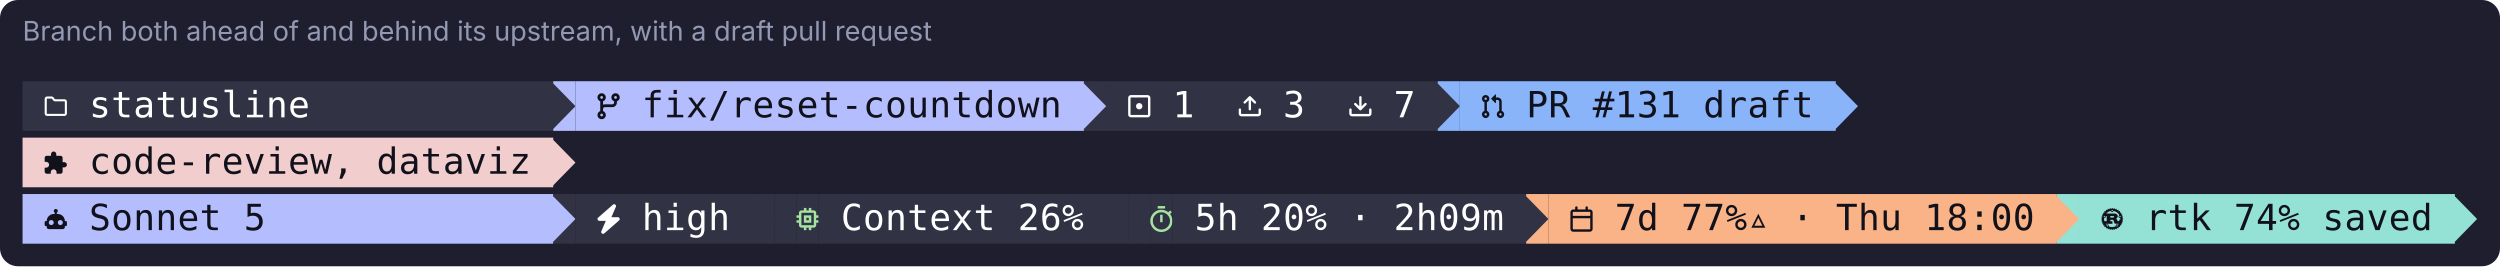
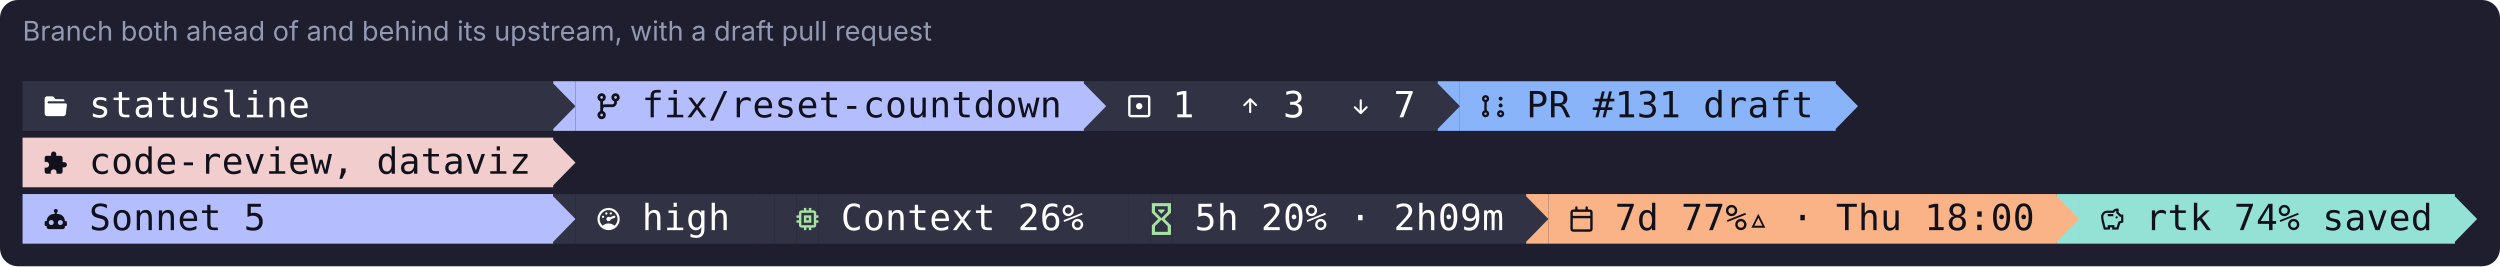
<svg xmlns="http://www.w3.org/2000/svg" width="1108" height="118" viewBox="0 0 1108 118" role="img" aria-label="Branch both ahead of and behind its upstream, with a draft pull request">
  <rect width="1108" height="118" rx="8" fill="#1e1e2e" />
  <text x="10" y="18" font-family="-apple-system,Segoe UI,system-ui,sans-serif" font-size="12" fill="#9399b2">Branch both ahead of and behind its upstream, with a draft pull request</text>
  <rect x="10.00" y="36" width="235.20" height="22" fill="rgb(49,50,68)" />
-   <path d="M0 994Q0 1048 38.0 1086.0Q76 1124 132 1126H376Q406 1126 434 1112Q462 1098 480 1072L548 982Q554 976 562 976H1068Q1124 976 1162.0 938.0Q1200 900 1200 844V206Q1200 152 1162.0 114.0Q1124 76 1068 74H132Q78 74 38 114Q0 152 0 206ZM132 1012Q124 1012 118 1008Q114 1002 114 994V206Q114 198 118 194Q124 188 132 188H1068Q1076 188 1082 194Q1088 200 1088 206V844Q1088 852 1083.0 857.0Q1078 862 1068 862H562Q532 862 504.0 876.0Q476 890 458 914L390 1006Q384 1012 376 1012Z" fill="rgb(255,255,255)" transform="translate(19.80 52.00) scale(0.00821 -0.00821)" />
+   <path d="M133 1134H400Q466 1134 507 1080L576 989Q582 981 591 981H991Q1022 981 1045 959Q1068 936 1067 905V867H210Q187 867 170.0 850.0Q153 833 153 810Q153 786 170.0 769.0Q187 752 210 752H1123Q1154 752 1177 730Q1200 707 1199 676Q1199 670 1199 667L1144 200Q1144 144 1105.0 105.0Q1066 66 1010 66H133Q78 66 39.0 105.0Q0 144 0 200V1000Q0 1056 39.0 1095.0Q78 1134 133 1134Z" fill="rgb(255,255,255)" transform="translate(19.80 52.00) scale(0.00821 -0.00821)" />
  <text x="44.30" y="52" text-anchor="middle" font-family="ui-monospace,SFMono-Regular,Menlo,Consolas,monospace" font-size="16" fill="rgb(255,255,255)">s</text>
  <text x="54.10" y="52" text-anchor="middle" font-family="ui-monospace,SFMono-Regular,Menlo,Consolas,monospace" font-size="16" fill="rgb(255,255,255)">t</text>
  <text x="63.90" y="52" text-anchor="middle" font-family="ui-monospace,SFMono-Regular,Menlo,Consolas,monospace" font-size="16" fill="rgb(255,255,255)">a</text>
  <text x="73.70" y="52" text-anchor="middle" font-family="ui-monospace,SFMono-Regular,Menlo,Consolas,monospace" font-size="16" fill="rgb(255,255,255)">t</text>
  <text x="83.50" y="52" text-anchor="middle" font-family="ui-monospace,SFMono-Regular,Menlo,Consolas,monospace" font-size="16" fill="rgb(255,255,255)">u</text>
  <text x="93.30" y="52" text-anchor="middle" font-family="ui-monospace,SFMono-Regular,Menlo,Consolas,monospace" font-size="16" fill="rgb(255,255,255)">s</text>
  <text x="103.10" y="52" text-anchor="middle" font-family="ui-monospace,SFMono-Regular,Menlo,Consolas,monospace" font-size="16" fill="rgb(255,255,255)">l</text>
  <text x="112.90" y="52" text-anchor="middle" font-family="ui-monospace,SFMono-Regular,Menlo,Consolas,monospace" font-size="16" fill="rgb(255,255,255)">i</text>
  <text x="122.70" y="52" text-anchor="middle" font-family="ui-monospace,SFMono-Regular,Menlo,Consolas,monospace" font-size="16" fill="rgb(255,255,255)">n</text>
  <text x="132.50" y="52" text-anchor="middle" font-family="ui-monospace,SFMono-Regular,Menlo,Consolas,monospace" font-size="16" fill="rgb(255,255,255)">e</text>
  <rect x="245.20" y="36" width="9.80" height="22" fill="rgb(180,190,254)" />
  <path d="M-72 1812H13L1200 602L13 -612H-72Z" fill="rgb(49,50,68)" transform="translate(245.20 52.00) scale(0.00821 -0.00821)" />
  <rect x="255.00" y="36" width="225.40" height="22" fill="rgb(180,190,254)" />
  <path d="M750 1076Q750 1168 816.0 1234.0Q882 1300 975.0 1300.0Q1068 1300 1134.0 1234.0Q1200 1168 1200 1076Q1200 1004 1158 944Q1116 886 1049 864V800Q1049 698 976 624Q903 550 800 550H400Q359 550 329 522Q299 492 300 450V338Q366 314 408.0 256.0Q450 198 450 126Q450 32 384.0 -34.0Q318 -100 225 -100Q132 -100 66 -34Q0 32 0 126Q0 198 42.0 256.0Q84 314 150 338V864Q84 888 42.0 946.0Q0 1004 0 1076Q0 1168 66.0 1234.0Q132 1300 225.0 1300.0Q318 1300 384.0 1234.0Q450 1168 450 1076Q450 1004 408.0 946.0Q366 888 300 864V680Q348 700 400 700H800Q841 700 871.0 730.0Q901 760 900 800V864Q834 888 792.0 946.0Q750 1004 750 1076ZM225 1000Q255 1000 277.0 1022.0Q299 1044 300 1076Q300 1106 278.0 1128.0Q256 1150 225.0 1150.0Q194 1150 172.0 1128.0Q150 1106 150.0 1075.0Q150 1044 172.0 1022.0Q194 1000 225 1000ZM975 1000Q1005 1000 1027.0 1022.0Q1049 1044 1049.0 1075.0Q1049 1106 1028 1128Q1006 1150 975.0 1150.0Q944 1150 922.0 1128.0Q900 1106 900.0 1075.0Q900 1044 922.0 1022.0Q944 1000 975 1000ZM225 50Q255 50 277 72Q299 94 300 126Q300 156 278.0 178.0Q256 200 225.0 200.0Q194 200 172.0 178.0Q150 156 150.0 125.0Q150 94 172.0 72.0Q194 50 225 50Z" fill="rgb(17,17,27)" transform="translate(264.80 52.00) scale(0.00821 -0.00821)" />
  <text x="289.30" y="52" text-anchor="middle" font-family="ui-monospace,SFMono-Regular,Menlo,Consolas,monospace" font-size="16" fill="rgb(17,17,27)">f</text>
  <text x="299.10" y="52" text-anchor="middle" font-family="ui-monospace,SFMono-Regular,Menlo,Consolas,monospace" font-size="16" fill="rgb(17,17,27)">i</text>
  <text x="308.90" y="52" text-anchor="middle" font-family="ui-monospace,SFMono-Regular,Menlo,Consolas,monospace" font-size="16" fill="rgb(17,17,27)">x</text>
  <text x="318.70" y="52" text-anchor="middle" font-family="ui-monospace,SFMono-Regular,Menlo,Consolas,monospace" font-size="16" fill="rgb(17,17,27)">/</text>
  <text x="328.50" y="52" text-anchor="middle" font-family="ui-monospace,SFMono-Regular,Menlo,Consolas,monospace" font-size="16" fill="rgb(17,17,27)">r</text>
  <text x="338.30" y="52" text-anchor="middle" font-family="ui-monospace,SFMono-Regular,Menlo,Consolas,monospace" font-size="16" fill="rgb(17,17,27)">e</text>
  <text x="348.10" y="52" text-anchor="middle" font-family="ui-monospace,SFMono-Regular,Menlo,Consolas,monospace" font-size="16" fill="rgb(17,17,27)">s</text>
  <text x="357.90" y="52" text-anchor="middle" font-family="ui-monospace,SFMono-Regular,Menlo,Consolas,monospace" font-size="16" fill="rgb(17,17,27)">e</text>
  <text x="367.70" y="52" text-anchor="middle" font-family="ui-monospace,SFMono-Regular,Menlo,Consolas,monospace" font-size="16" fill="rgb(17,17,27)">t</text>
  <text x="377.50" y="52" text-anchor="middle" font-family="ui-monospace,SFMono-Regular,Menlo,Consolas,monospace" font-size="16" fill="rgb(17,17,27)">-</text>
  <text x="387.30" y="52" text-anchor="middle" font-family="ui-monospace,SFMono-Regular,Menlo,Consolas,monospace" font-size="16" fill="rgb(17,17,27)">c</text>
  <text x="397.10" y="52" text-anchor="middle" font-family="ui-monospace,SFMono-Regular,Menlo,Consolas,monospace" font-size="16" fill="rgb(17,17,27)">o</text>
  <text x="406.90" y="52" text-anchor="middle" font-family="ui-monospace,SFMono-Regular,Menlo,Consolas,monospace" font-size="16" fill="rgb(17,17,27)">u</text>
  <text x="416.70" y="52" text-anchor="middle" font-family="ui-monospace,SFMono-Regular,Menlo,Consolas,monospace" font-size="16" fill="rgb(17,17,27)">n</text>
  <text x="426.50" y="52" text-anchor="middle" font-family="ui-monospace,SFMono-Regular,Menlo,Consolas,monospace" font-size="16" fill="rgb(17,17,27)">t</text>
  <text x="436.30" y="52" text-anchor="middle" font-family="ui-monospace,SFMono-Regular,Menlo,Consolas,monospace" font-size="16" fill="rgb(17,17,27)">d</text>
  <text x="446.10" y="52" text-anchor="middle" font-family="ui-monospace,SFMono-Regular,Menlo,Consolas,monospace" font-size="16" fill="rgb(17,17,27)">o</text>
  <text x="455.90" y="52" text-anchor="middle" font-family="ui-monospace,SFMono-Regular,Menlo,Consolas,monospace" font-size="16" fill="rgb(17,17,27)">w</text>
  <text x="465.70" y="52" text-anchor="middle" font-family="ui-monospace,SFMono-Regular,Menlo,Consolas,monospace" font-size="16" fill="rgb(17,17,27)">n</text>
  <rect x="480.40" y="36" width="9.80" height="22" fill="rgb(49,50,68)" />
  <path d="M-72 1812H13L1200 602L13 -612H-72Z" fill="rgb(180,190,254)" transform="translate(480.40 52.00) scale(0.00821 -0.00821)" />
  <rect x="490.20" y="36" width="147.00" height="22" fill="rgb(49,50,68)" />
  <path d="M1050 1200Q1112 1200 1156 1157Q1200 1113 1200 1050V150Q1200 87 1156 44Q1112 0 1050 0H150Q88 0 44.0 44.0Q0 88 0 150V1050Q0 1113 44.0 1157.0Q88 1201 150 1200ZM150 1072Q142 1072 134 1065Q128 1059 128 1050V150Q128 141 134.0 135.0Q140 129 150 129H1050Q1058 129 1066 135Q1070 141 1070 150V1050Q1070 1059 1066 1065Q1060 1071 1050 1072ZM600 429H596Q524 429 474.0 479.0Q424 529 424.0 600.0Q424 671 474.0 721.0Q524 771 596 771H600Q670 770 719.0 720.0Q768 670 768.0 600.0Q768 530 719.0 480.0Q670 430 600 429Z" fill="rgb(255,255,255)" transform="translate(500.00 52.00) scale(0.00821 -0.00821)" />
  <text x="524.50" y="52" text-anchor="middle" font-family="ui-monospace,SFMono-Regular,Menlo,Consolas,monospace" font-size="16" fill="rgb(255,255,255)">1</text>
-   <path d="M150 54Q88 54 44.0 98.0Q0 142 0 204V418Q0 444 19.0 463.0Q38 482 64.0 482.0Q90 482 110 462Q128 444 128 418V204Q128 194 134.0 188.0Q140 182 150 182H1050Q1058 182 1066 188Q1070 194 1070 204V418Q1070 444 1090 462Q1110 482 1136 482Q1162 482 1181.0 463.0Q1200 444 1200 418V204Q1200 140 1156 98Q1112 54 1050 54ZM924 848Q942 830 942.0 803.0Q942 776 923.0 757.0Q904 738 878 738Q852 738 832 758L664 926V440Q664 412 645.0 393.0Q626 374 600.0 374.0Q574 374 555.0 393.0Q536 412 536 440V926L368 758Q348 738 322 738Q296 738 277.0 757.0Q258 776 258.0 803.0Q258 830 276 848L554 1128Q574 1146 600 1146Q626 1146 646 1128Z" fill="rgb(255,255,255)" transform="translate(549.00 52.00) scale(0.00821 -0.00821)" />
+   <path d="M260 616Q244 634 244 656Q244 680 260 696L580 1016Q596 1032 618 1032Q642 1032 658 1016L978 696Q992 680 992 658Q992 634 976 618Q960 602 936 602Q914 602 898 616L676 840V282Q676 258 658 242Q642 226 619.0 226.0Q596 226 580 242Q562 258 562 282V840L340 616Q324 600 300.0 600.0Q276 600 260 616Z" fill="rgb(255,255,255)" transform="translate(549.00 52.00) scale(0.00821 -0.00821)" />
  <text x="573.50" y="52" text-anchor="middle" font-family="ui-monospace,SFMono-Regular,Menlo,Consolas,monospace" font-size="16" fill="rgb(255,255,255)">3</text>
-   <path d="M150 54Q88 54 44.0 98.0Q0 142 0 204V418Q0 444 19.0 463.0Q38 482 64.0 482.0Q90 482 110 462Q128 444 128 418V204Q128 194 134.0 188.0Q140 182 150 182H1050Q1058 182 1066 188Q1070 194 1070 204V418Q1070 444 1090 462Q1110 482 1136 482Q1162 482 1181.0 463.0Q1200 444 1200 418V204Q1200 140 1156 98Q1112 54 1050 54ZM536 594V1082Q536 1110 554 1128Q574 1146 600.0 1146.0Q626 1146 645.0 1127.0Q664 1108 664 1082V594L832 762Q852 782 878 782Q904 782 924 764Q942 744 942.0 717.0Q942 690 924 672L646 394Q626 374 599.0 374.0Q572 374 554 394L276 672Q258 690 258.0 717.0Q258 744 277.0 763.0Q296 782 322 782Q348 782 368 762Z" fill="rgb(255,255,255)" transform="translate(598.00 52.00) scale(0.00821 -0.00821)" />
+   <path d="M994 544Q994 520 978 504L658 186Q642 168 618 170Q596 170 580 186L260 504Q246 522 246 542Q246 566 262 582Q278 598 302 598Q324 598 340 584L562 362V920Q562 942 580 958Q596 976 618 976Q642 976 659.0 959.0Q676 942 676 920V362L898 584Q914 600 937.0 600.0Q960 600 977.0 583.0Q994 566 994 544Z" fill="rgb(255,255,255)" transform="translate(598.00 52.00) scale(0.00821 -0.00821)" />
  <text x="622.50" y="52" text-anchor="middle" font-family="ui-monospace,SFMono-Regular,Menlo,Consolas,monospace" font-size="16" fill="rgb(255,255,255)">7</text>
  <rect x="637.20" y="36" width="9.80" height="22" fill="rgb(137,180,250)" />
  <path d="M-72 1812H13L1200 602L13 -612H-72Z" fill="rgb(49,50,68)" transform="translate(637.20 52.00) scale(0.00821 -0.00821)" />
  <rect x="647.00" y="36" width="166.60" height="22" fill="rgb(137,180,250)" />
-   <path d="M0 1005Q0 1087 59.0 1146.0Q118 1205 200.0 1205.0Q282 1205 341.0 1146.0Q400 1087 400 1004Q400 940 363.0 889.0Q326 838 267 816V349Q326 328 363 276Q400 225 400 160Q400 78 341.0 19.0Q282 -40 200.0 -40.0Q118 -40 59.0 19.0Q0 78 0 160Q0 224 38 276Q75 327 134 349V816Q75 837 38 889Q0 941 0 1005ZM505 1020 718 1233Q725 1240 733 1240Q742 1240 749.0 1234.0Q756 1228 756 1218V1072H845Q937 1072 1001 1006Q1066 941 1066 849V349Q1125 328 1163 276Q1200 225 1200 160Q1200 78 1141.0 19.0Q1082 -40 1000.0 -40.0Q918 -40 859.0 19.0Q800 78 800 160Q800 224 837 276Q874 327 933 349V849Q933 885 907 912Q881 938 845 938H756V792V791Q756 782 749.0 776.0Q742 770 733 769Q724 769 718 776L505 989Q498 996 498 1005Q498 1013 505 1020ZM154 1052Q134 1033 134.0 1005.0Q134 977 154 958Q174 938 200 938Q227 938 247.0 958.0Q267 978 267 1005Q267 1033 247 1052Q227 1072 200.0 1072.0Q173 1072 154 1052ZM154 207Q134 188 134.0 160.0Q134 132 154 113Q174 93 200 93Q227 93 247.0 113.0Q267 133 267 160Q267 188 247 207Q227 227 200.0 227.0Q173 227 154 207ZM933 160Q933 132 953 113Q973 93 1000.0 93.0Q1027 93 1047.0 113.0Q1067 133 1066 160Q1066 188 1047.0 207.0Q1028 226 1000 227Q972 227 953 207Q933 187 933 160Z" fill="rgb(17,17,27)" transform="translate(656.80 52.00) scale(0.00821 -0.00821)" />
+   <path d="M331 1144Q387 1087 387 1008Q387 946 351.0 896.0Q315 846 259 826V375Q315 355 351.0 305.0Q387 255 387 193Q387 114 330.0 57.0Q273 0 193 0Q115 0 58.0 57.0Q1 114 1 193Q1 255 37.0 305.0Q73 355 129 375V826Q73 846 37 896Q1 946 1 1007Q1 1086 57 1144Q115 1200 194.0 1200.0Q273 1200 331 1144ZM871 57Q815 114 815 193Q815 272 871 329Q929 386 1009 386Q1087 386 1144.0 329.0Q1201 272 1201 193Q1201 114 1145 57Q1087 0 1008.0 0.0Q929 0 871 57ZM193 943Q221 943 240.0 962.0Q259 981 259 1008Q259 1034 240.0 1053.0Q221 1072 194.0 1072.0Q167 1072 149 1053Q129 1035 129.0 1008.0Q129 981 148.0 962.0Q167 943 193 943ZM149 239Q129 220 129.0 193.0Q129 166 148.0 147.0Q167 128 193 129Q221 129 239 147Q259 166 259 193Q259 219 240.0 238.0Q221 257 194.0 257.0Q167 257 149 239ZM943 193Q943 166 962.0 147.0Q981 128 1009 129Q1035 129 1053 147Q1071 166 1071.0 193.0Q1071 220 1053 239Q1035 257 1008.0 257.0Q981 257 962.0 238.0Q943 219 943 193ZM1009 536Q965 536 933 567Q901 599 901.0 643.0Q901 687 933 719Q963 750 1009 750Q1053 750 1083 719Q1115 687 1115.0 643.0Q1115 599 1084.0 567.0Q1053 535 1009 536ZM933 932Q901 964 901.0 1008.0Q901 1052 932.0 1083.0Q963 1114 1009 1115Q1053 1115 1083 1083Q1115 1052 1115.0 1008.0Q1115 964 1084.0 932.0Q1053 900 1009.0 900.0Q965 900 933 932Z" fill="rgb(17,17,27)" transform="translate(656.80 52.00) scale(0.00821 -0.00821)" />
  <text x="681.30" y="52" text-anchor="middle" font-family="ui-monospace,SFMono-Regular,Menlo,Consolas,monospace" font-size="16" fill="rgb(17,17,27)">P</text>
  <text x="691.10" y="52" text-anchor="middle" font-family="ui-monospace,SFMono-Regular,Menlo,Consolas,monospace" font-size="16" fill="rgb(17,17,27)">R</text>
  <text x="710.70" y="52" text-anchor="middle" font-family="ui-monospace,SFMono-Regular,Menlo,Consolas,monospace" font-size="16" fill="rgb(17,17,27)">#</text>
  <text x="720.50" y="52" text-anchor="middle" font-family="ui-monospace,SFMono-Regular,Menlo,Consolas,monospace" font-size="16" fill="rgb(17,17,27)">1</text>
  <text x="730.30" y="52" text-anchor="middle" font-family="ui-monospace,SFMono-Regular,Menlo,Consolas,monospace" font-size="16" fill="rgb(17,17,27)">3</text>
  <text x="740.10" y="52" text-anchor="middle" font-family="ui-monospace,SFMono-Regular,Menlo,Consolas,monospace" font-size="16" fill="rgb(17,17,27)">1</text>
  <text x="759.70" y="52" text-anchor="middle" font-family="ui-monospace,SFMono-Regular,Menlo,Consolas,monospace" font-size="16" fill="rgb(17,17,27)">d</text>
  <text x="769.50" y="52" text-anchor="middle" font-family="ui-monospace,SFMono-Regular,Menlo,Consolas,monospace" font-size="16" fill="rgb(17,17,27)">r</text>
  <text x="779.30" y="52" text-anchor="middle" font-family="ui-monospace,SFMono-Regular,Menlo,Consolas,monospace" font-size="16" fill="rgb(17,17,27)">a</text>
  <text x="789.10" y="52" text-anchor="middle" font-family="ui-monospace,SFMono-Regular,Menlo,Consolas,monospace" font-size="16" fill="rgb(17,17,27)">f</text>
  <text x="798.90" y="52" text-anchor="middle" font-family="ui-monospace,SFMono-Regular,Menlo,Consolas,monospace" font-size="16" fill="rgb(17,17,27)">t</text>
  <path d="M-72 1812H13L1200 602L13 -612H-72Z" fill="rgb(137,180,250)" transform="translate(813.60 52.00) scale(0.00821 -0.00821)" />
  <rect x="10.00" y="61" width="235.20" height="22" fill="rgb(242,205,205)" />
  <path d="M1055 626H969V857Q969 903 935.5 936.5Q902 970 857 970H627V1056Q627 1115 585.5 1157.5Q544 1200 485.0 1200.0Q426 1200 384.5 1157.0Q343 1114 343 1056V970H113Q67 970 33.5 936.5Q0 903 0 857V640H86Q150 640 194.5 594.5Q239 549 239.0 484.5Q239 420 194.5 374.5Q150 329 86 329H0V112Q0 66 33.5 33.0Q67 0 113 0H329V86Q329 150 375.0 194.0Q421 238 485.0 238.0Q549 238 594.5 194.0Q640 150 640 86V0H857Q903 0 936.0 33.5Q969 67 969 112V343H1055Q1114 343 1157.0 384.5Q1200 426 1200.0 484.5Q1200 543 1157.0 584.5Q1114 626 1055 626Z" fill="rgb(17,17,27)" transform="translate(19.80 77.00) scale(0.00821 -0.00821)" />
  <text x="44.30" y="77" text-anchor="middle" font-family="ui-monospace,SFMono-Regular,Menlo,Consolas,monospace" font-size="16" fill="rgb(17,17,27)">c</text>
  <text x="54.10" y="77" text-anchor="middle" font-family="ui-monospace,SFMono-Regular,Menlo,Consolas,monospace" font-size="16" fill="rgb(17,17,27)">o</text>
  <text x="63.90" y="77" text-anchor="middle" font-family="ui-monospace,SFMono-Regular,Menlo,Consolas,monospace" font-size="16" fill="rgb(17,17,27)">d</text>
  <text x="73.70" y="77" text-anchor="middle" font-family="ui-monospace,SFMono-Regular,Menlo,Consolas,monospace" font-size="16" fill="rgb(17,17,27)">e</text>
  <text x="83.50" y="77" text-anchor="middle" font-family="ui-monospace,SFMono-Regular,Menlo,Consolas,monospace" font-size="16" fill="rgb(17,17,27)">-</text>
  <text x="93.30" y="77" text-anchor="middle" font-family="ui-monospace,SFMono-Regular,Menlo,Consolas,monospace" font-size="16" fill="rgb(17,17,27)">r</text>
  <text x="103.10" y="77" text-anchor="middle" font-family="ui-monospace,SFMono-Regular,Menlo,Consolas,monospace" font-size="16" fill="rgb(17,17,27)">e</text>
  <text x="112.90" y="77" text-anchor="middle" font-family="ui-monospace,SFMono-Regular,Menlo,Consolas,monospace" font-size="16" fill="rgb(17,17,27)">v</text>
  <text x="122.70" y="77" text-anchor="middle" font-family="ui-monospace,SFMono-Regular,Menlo,Consolas,monospace" font-size="16" fill="rgb(17,17,27)">i</text>
  <text x="132.50" y="77" text-anchor="middle" font-family="ui-monospace,SFMono-Regular,Menlo,Consolas,monospace" font-size="16" fill="rgb(17,17,27)">e</text>
  <text x="142.30" y="77" text-anchor="middle" font-family="ui-monospace,SFMono-Regular,Menlo,Consolas,monospace" font-size="16" fill="rgb(17,17,27)">w</text>
  <text x="152.10" y="77" text-anchor="middle" font-family="ui-monospace,SFMono-Regular,Menlo,Consolas,monospace" font-size="16" fill="rgb(17,17,27)">,</text>
  <text x="171.70" y="77" text-anchor="middle" font-family="ui-monospace,SFMono-Regular,Menlo,Consolas,monospace" font-size="16" fill="rgb(17,17,27)">d</text>
  <text x="181.50" y="77" text-anchor="middle" font-family="ui-monospace,SFMono-Regular,Menlo,Consolas,monospace" font-size="16" fill="rgb(17,17,27)">a</text>
  <text x="191.30" y="77" text-anchor="middle" font-family="ui-monospace,SFMono-Regular,Menlo,Consolas,monospace" font-size="16" fill="rgb(17,17,27)">t</text>
  <text x="201.10" y="77" text-anchor="middle" font-family="ui-monospace,SFMono-Regular,Menlo,Consolas,monospace" font-size="16" fill="rgb(17,17,27)">a</text>
  <text x="210.90" y="77" text-anchor="middle" font-family="ui-monospace,SFMono-Regular,Menlo,Consolas,monospace" font-size="16" fill="rgb(17,17,27)">v</text>
  <text x="220.70" y="77" text-anchor="middle" font-family="ui-monospace,SFMono-Regular,Menlo,Consolas,monospace" font-size="16" fill="rgb(17,17,27)">i</text>
  <text x="230.50" y="77" text-anchor="middle" font-family="ui-monospace,SFMono-Regular,Menlo,Consolas,monospace" font-size="16" fill="rgb(17,17,27)">z</text>
  <path d="M-72 1812H13L1200 602L13 -612H-72Z" fill="rgb(242,205,205)" transform="translate(245.20 77.00) scale(0.00821 -0.00821)" />
  <rect x="10.00" y="86" width="235.20" height="22" fill="rgb(180,190,254)" />
  <path d="M600 1144Q646 1144 678.0 1112.0Q710 1080 710 1037Q710 1006 694.0 980.5Q678 955 654 943V874H710Q812 874 900.0 821.5Q988 769 1039.0 682.0Q1090 595 1090 490H1144Q1166 490 1183.0 475.0Q1200 460 1200 437V274Q1200 251 1183.0 235.5Q1166 220 1144 220H1090V164Q1090 120 1058.0 88.0Q1026 56 980 56H220Q174 56 142.0 88.0Q110 120 110 164V220H56Q34 220 17.0 235.0Q0 250 0 274V437Q0 460 16.0 475.0Q32 490 56 490H110Q110 595 161.0 682.0Q212 769 300.0 821.5Q388 874 490 874H546V943Q522 956 506.0 981.0Q490 1006 490 1037Q490 1081 522.0 1112.5Q554 1144 600 1144ZM354 546Q298 546 259.0 505.5Q220 465 220.0 409.0Q220 353 259.0 313.5Q298 274 354.0 274.0Q410 274 450.0 313.5Q490 353 490.0 409.0Q490 465 450.0 505.5Q410 546 354 546ZM846 546Q790 546 750.0 505.5Q710 465 710.0 409.0Q710 353 749.0 313.5Q788 274 844.0 274.0Q900 274 940.0 313.5Q980 353 980.0 409.0Q980 465 941.0 505.5Q902 546 846 546Z" fill="rgb(17,17,27)" transform="translate(19.80 102.00) scale(0.00821 -0.00821)" />
  <text x="44.30" y="102" text-anchor="middle" font-family="ui-monospace,SFMono-Regular,Menlo,Consolas,monospace" font-size="16" fill="rgb(17,17,27)">S</text>
  <text x="54.10" y="102" text-anchor="middle" font-family="ui-monospace,SFMono-Regular,Menlo,Consolas,monospace" font-size="16" fill="rgb(17,17,27)">o</text>
  <text x="63.90" y="102" text-anchor="middle" font-family="ui-monospace,SFMono-Regular,Menlo,Consolas,monospace" font-size="16" fill="rgb(17,17,27)">n</text>
  <text x="73.70" y="102" text-anchor="middle" font-family="ui-monospace,SFMono-Regular,Menlo,Consolas,monospace" font-size="16" fill="rgb(17,17,27)">n</text>
  <text x="83.50" y="102" text-anchor="middle" font-family="ui-monospace,SFMono-Regular,Menlo,Consolas,monospace" font-size="16" fill="rgb(17,17,27)">e</text>
  <text x="93.30" y="102" text-anchor="middle" font-family="ui-monospace,SFMono-Regular,Menlo,Consolas,monospace" font-size="16" fill="rgb(17,17,27)">t</text>
  <text x="112.90" y="102" text-anchor="middle" font-family="ui-monospace,SFMono-Regular,Menlo,Consolas,monospace" font-size="16" fill="rgb(17,17,27)">5</text>
  <rect x="245.20" y="86" width="9.80" height="22" fill="rgb(49,50,68)" />
  <path d="M-72 1812H13L1200 602L13 -612H-72Z" fill="rgb(180,190,254)" transform="translate(245.20 102.00) scale(0.00821 -0.00821)" />
  <rect x="255.00" y="86" width="78.40" height="22" fill="rgb(49,50,68)" />
-   <path d="M993 1260 753 700H1101Q1131 700 1156.0 682.0Q1181 664 1193.0 635.0Q1205 606 1197 575Q1189 545 1167 525L367 -175Q339 -198 307 -200Q273 -202 243 -181Q215 -161 205 -126Q195 -92 209 -60L449 501H101Q71 501 45 518Q19 536 9 566Q-3 595 5.0 625.0Q13 655 35 676L835 1375Q861 1398 895.0 1400.0Q929 1402 959 1381Q987 1361 997 1327Q1007 1292 993 1260Z" fill="rgb(255,255,255)" transform="translate(264.80 102.00) scale(0.00821 -0.00821)" />
+   <path d="M600 1200Q482 1200 370.5 1155.0Q259 1110 174.5 1025.5Q90 941 45.0 829.5Q0 718 0.0 599.5Q0 481 45.0 370.0Q90 259 174.5 174.5Q259 90 370.5 45.0Q482 0 600.0 0.0Q718 0 829.5 45.0Q941 90 1025.0 174.5Q1109 259 1154.5 370.0Q1200 481 1200.0 599.5Q1200 718 1154.5 829.5Q1109 941 1025.0 1025.5Q941 1110 829.5 1155.0Q718 1200 600 1200ZM600 1082Q729 1082 840.5 1017.0Q952 952 1016.5 840.5Q1081 729 1081 600Q1081 493 1039.0 400.0Q997 307 918 240Q856 299 773.0 330.0Q690 361 600 361Q420 361 282 240Q203 307 161.0 400.0Q119 493 119 600Q119 729 183.5 840.5Q248 952 359.5 1017.0Q471 1082 600 1082ZM479 961Q454 961 437.0 944.0Q420 927 420.0 901.5Q420 876 437.0 858.0Q454 840 479.5 840.0Q505 840 523.0 858.0Q541 876 541.0 901.5Q541 927 522.5 944.0Q504 961 479 961ZM721 961Q696 961 677.5 944.0Q659 927 659.0 901.5Q659 876 677.0 858.0Q695 840 720.5 840.0Q746 840 763.0 858.0Q780 876 780.0 901.5Q780 927 763.0 944.0Q746 961 721 961ZM907 783Q899 783 885 780L673 693Q648 713 615.5 718.5Q583 724 555 710Q510 693 490.5 646.5Q471 600 489.0 555.0Q507 510 553.5 490.0Q600 470 645 490Q676 501 695.5 526.5Q715 552 721 583L930 668Q952 676 962.0 700.0Q972 724 963 746Q955 763 939.5 773.0Q924 783 907 783ZM298 780Q273 780 256.5 763.0Q240 746 240.0 721.0Q240 696 256.5 677.5Q273 659 298.5 659.0Q324 659 342.0 677.5Q360 696 360.0 721.0Q360 746 341.5 763.0Q323 780 298 780Z" fill="rgb(255,255,255)" transform="translate(264.80 102.00) scale(0.00821 -0.00821)" />
  <text x="289.30" y="102" text-anchor="middle" font-family="ui-monospace,SFMono-Regular,Menlo,Consolas,monospace" font-size="16" fill="rgb(255,255,255)">h</text>
  <text x="299.10" y="102" text-anchor="middle" font-family="ui-monospace,SFMono-Regular,Menlo,Consolas,monospace" font-size="16" fill="rgb(255,255,255)">i</text>
  <text x="308.90" y="102" text-anchor="middle" font-family="ui-monospace,SFMono-Regular,Menlo,Consolas,monospace" font-size="16" fill="rgb(255,255,255)">g</text>
  <text x="318.70" y="102" text-anchor="middle" font-family="ui-monospace,SFMono-Regular,Menlo,Consolas,monospace" font-size="16" fill="rgb(255,255,255)">h</text>
  <rect x="333.40" y="86" width="9.80" height="22" fill="rgb(49,50,68)" />
  <path d="M-72 1812H13L1200 602L13 -612H-72Z" fill="rgb(49,50,68)" transform="translate(333.40 102.00) scale(0.00821 -0.00821)" />
  <rect x="343.20" y="86" width="9.80" height="22" fill="rgb(49,50,68)" />
  <rect x="353.00" y="86" width="9.80" height="22" fill="rgb(49,50,68)" />
  <path d="M935 266H265V935H935ZM1200 666V800H1065V935Q1065 988 1026.0 1027.0Q987 1066 935 1066H800Q800 1065 800 1200H665V1066H534Q534 1065 534 1200H400V1066H265Q212 1066 173.5 1027.0Q135 988 135 935V800H0V666H135V534H0Q0 535 0 401H135V266Q135 213 174.0 174.0Q213 135 265 135H400V0H534V135H665V0H800V135H935Q988 135 1026.5 174.0Q1065 213 1065 266V401H1200V534H1065V666ZM665 534H534V666H665ZM800 800H400Q400 801 400 401H800Z" fill="rgb(166,227,161)" transform="translate(353.00 102.00) scale(0.00821 -0.00821)" />
  <rect x="362.80" y="86" width="127.40" height="22" fill="rgb(49,50,68)" />
  <text x="377.50" y="102" text-anchor="middle" font-family="ui-monospace,SFMono-Regular,Menlo,Consolas,monospace" font-size="16" fill="rgb(255,255,255)">C</text>
  <text x="387.30" y="102" text-anchor="middle" font-family="ui-monospace,SFMono-Regular,Menlo,Consolas,monospace" font-size="16" fill="rgb(255,255,255)">o</text>
  <text x="397.10" y="102" text-anchor="middle" font-family="ui-monospace,SFMono-Regular,Menlo,Consolas,monospace" font-size="16" fill="rgb(255,255,255)">n</text>
  <text x="406.90" y="102" text-anchor="middle" font-family="ui-monospace,SFMono-Regular,Menlo,Consolas,monospace" font-size="16" fill="rgb(255,255,255)">t</text>
  <text x="416.70" y="102" text-anchor="middle" font-family="ui-monospace,SFMono-Regular,Menlo,Consolas,monospace" font-size="16" fill="rgb(255,255,255)">e</text>
  <text x="426.50" y="102" text-anchor="middle" font-family="ui-monospace,SFMono-Regular,Menlo,Consolas,monospace" font-size="16" fill="rgb(255,255,255)">x</text>
  <text x="436.30" y="102" text-anchor="middle" font-family="ui-monospace,SFMono-Regular,Menlo,Consolas,monospace" font-size="16" fill="rgb(255,255,255)">t</text>
  <text x="455.90" y="102" text-anchor="middle" font-family="ui-monospace,SFMono-Regular,Menlo,Consolas,monospace" font-size="16" fill="rgb(255,255,255)">2</text>
  <text x="465.70" y="102" text-anchor="middle" font-family="ui-monospace,SFMono-Regular,Menlo,Consolas,monospace" font-size="16" fill="rgb(255,255,255)">6</text>
  <text x="475.50" y="102" text-anchor="middle" font-family="ui-monospace,SFMono-Regular,Menlo,Consolas,monospace" font-size="16" fill="rgb(255,255,255)">%</text>
  <rect x="490.20" y="86" width="9.80" height="22" fill="rgb(49,50,68)" />
  <path d="M-72 1812H13L1200 602L13 -612H-72Z" fill="rgb(49,50,68)" transform="translate(490.20 102.00) scale(0.00821 -0.00821)" />
  <rect x="500.00" y="86" width="9.80" height="22" fill="rgb(49,50,68)" />
  <rect x="509.80" y="86" width="9.80" height="22" fill="rgb(49,50,68)" />
-   <path d="M600 32Q472 32 365.5 96.0Q259 160 197.0 266.0Q135 372 135.0 499.0Q135 626 197.0 733.0Q259 840 365.5 903.0Q472 966 600.0 966.0Q728 966 834.0 903.0Q940 840 1002.5 733.0Q1065 626 1065.0 499.0Q1065 372 1002.5 266.0Q940 160 834.0 96.0Q728 32 600 32ZM1068 872 1163 970Q1116 1022 1068 1062L975 966Q897 1028 800.0 1064.0Q703 1100 600 1100Q438 1100 300.5 1019.0Q163 938 81.5 800.0Q0 662 0.0 500.0Q0 338 81.5 199.0Q163 60 300.0 -20.0Q437 -100 599.5 -100.0Q762 -100 901.0 -20.0Q1040 60 1120.0 197.0Q1200 334 1200 500Q1200 602 1165.0 698.0Q1130 794 1068 872ZM534 430H665V832H534ZM800 1300H400V1166H800Z" fill="rgb(166,227,161)" transform="translate(509.80 102.00) scale(0.00821 -0.00821)" />
+   <path d="M84 1459H1116V943L774 600Q772 600 1116 258V-259H84V258L426 600Q428 600 84 943ZM942 214 600 556 256 214V-89H942ZM600 645 942 988V1291H256V988ZM426 1117H774V1053L600 879L426 1053Z" fill="rgb(166,227,161)" transform="translate(509.80 102.00) scale(0.00821 -0.00821)" />
  <rect x="519.60" y="86" width="156.80" height="22" fill="rgb(49,50,68)" />
  <text x="534.30" y="102" text-anchor="middle" font-family="ui-monospace,SFMono-Regular,Menlo,Consolas,monospace" font-size="16" fill="rgb(255,255,255)">5</text>
  <text x="544.10" y="102" text-anchor="middle" font-family="ui-monospace,SFMono-Regular,Menlo,Consolas,monospace" font-size="16" fill="rgb(255,255,255)">h</text>
  <text x="563.70" y="102" text-anchor="middle" font-family="ui-monospace,SFMono-Regular,Menlo,Consolas,monospace" font-size="16" fill="rgb(255,255,255)">2</text>
  <text x="573.50" y="102" text-anchor="middle" font-family="ui-monospace,SFMono-Regular,Menlo,Consolas,monospace" font-size="16" fill="rgb(255,255,255)">0</text>
  <text x="583.30" y="102" text-anchor="middle" font-family="ui-monospace,SFMono-Regular,Menlo,Consolas,monospace" font-size="16" fill="rgb(255,255,255)">%</text>
  <text x="602.90" y="102" text-anchor="middle" font-family="ui-monospace,SFMono-Regular,Menlo,Consolas,monospace" font-size="16" fill="rgb(255,255,255)">·</text>
  <text x="622.50" y="102" text-anchor="middle" font-family="ui-monospace,SFMono-Regular,Menlo,Consolas,monospace" font-size="16" fill="rgb(255,255,255)">2</text>
  <text x="632.30" y="102" text-anchor="middle" font-family="ui-monospace,SFMono-Regular,Menlo,Consolas,monospace" font-size="16" fill="rgb(255,255,255)">h</text>
  <text x="642.10" y="102" text-anchor="middle" font-family="ui-monospace,SFMono-Regular,Menlo,Consolas,monospace" font-size="16" fill="rgb(255,255,255)">0</text>
  <text x="651.90" y="102" text-anchor="middle" font-family="ui-monospace,SFMono-Regular,Menlo,Consolas,monospace" font-size="16" fill="rgb(255,255,255)">9</text>
  <text x="661.70" y="102" text-anchor="middle" font-family="ui-monospace,SFMono-Regular,Menlo,Consolas,monospace" font-size="16" fill="rgb(255,255,255)">m</text>
  <rect x="676.40" y="86" width="9.80" height="22" fill="rgb(250,179,135)" />
  <path d="M-72 1812H13L1200 602L13 -612H-72Z" fill="rgb(49,50,68)" transform="translate(676.40 102.00) scale(0.00821 -0.00821)" />
  <rect x="686.20" y="86" width="225.40" height="22" fill="rgb(250,179,135)" />
  <path d="M387 1222V1115H815V1222Q815 1249 835 1267Q853 1286 879.0 1286.0Q905 1286 924.0 1267.0Q943 1248 943 1222V1115H1051Q1113 1115 1157.0 1071.0Q1201 1027 1201 965V64Q1201 1 1157 -42Q1113 -86 1051 -85H151Q89 -85 45 -42Q1 2 1 64V965Q1 1028 45 1071Q89 1115 151 1115H259V1222Q259 1249 277 1267Q297 1286 323.0 1286.0Q349 1286 368.0 1267.0Q387 1248 387 1222ZM129 643V64Q129 55 135.0 49.0Q141 43 151 43H1051Q1059 43 1067 49Q1071 55 1071 64V643ZM1051 986H151Q143 986 135 980Q129 974 129 965V771H1071V965Q1071 974 1067 980Q1059 986 1051 986Z" fill="rgb(17,17,27)" transform="translate(696.00 102.00) scale(0.00821 -0.00821)" />
  <text x="720.50" y="102" text-anchor="middle" font-family="ui-monospace,SFMono-Regular,Menlo,Consolas,monospace" font-size="16" fill="rgb(17,17,27)">7</text>
  <text x="730.30" y="102" text-anchor="middle" font-family="ui-monospace,SFMono-Regular,Menlo,Consolas,monospace" font-size="16" fill="rgb(17,17,27)">d</text>
  <text x="749.90" y="102" text-anchor="middle" font-family="ui-monospace,SFMono-Regular,Menlo,Consolas,monospace" font-size="16" fill="rgb(17,17,27)">7</text>
  <text x="759.70" y="102" text-anchor="middle" font-family="ui-monospace,SFMono-Regular,Menlo,Consolas,monospace" font-size="16" fill="rgb(17,17,27)">7</text>
  <text x="769.50" y="102" text-anchor="middle" font-family="ui-monospace,SFMono-Regular,Menlo,Consolas,monospace" font-size="16" fill="rgb(17,17,27)">%</text>
  <text x="779.30" y="102" text-anchor="middle" font-family="ui-monospace,SFMono-Regular,Menlo,Consolas,monospace" font-size="16" fill="rgb(17,17,27)">▵</text>
  <text x="798.90" y="102" text-anchor="middle" font-family="ui-monospace,SFMono-Regular,Menlo,Consolas,monospace" font-size="16" fill="rgb(17,17,27)">·</text>
  <text x="818.50" y="102" text-anchor="middle" font-family="ui-monospace,SFMono-Regular,Menlo,Consolas,monospace" font-size="16" fill="rgb(17,17,27)">T</text>
  <text x="828.30" y="102" text-anchor="middle" font-family="ui-monospace,SFMono-Regular,Menlo,Consolas,monospace" font-size="16" fill="rgb(17,17,27)">h</text>
  <text x="838.10" y="102" text-anchor="middle" font-family="ui-monospace,SFMono-Regular,Menlo,Consolas,monospace" font-size="16" fill="rgb(17,17,27)">u</text>
  <text x="857.70" y="102" text-anchor="middle" font-family="ui-monospace,SFMono-Regular,Menlo,Consolas,monospace" font-size="16" fill="rgb(17,17,27)">1</text>
  <text x="867.50" y="102" text-anchor="middle" font-family="ui-monospace,SFMono-Regular,Menlo,Consolas,monospace" font-size="16" fill="rgb(17,17,27)">8</text>
  <text x="877.30" y="102" text-anchor="middle" font-family="ui-monospace,SFMono-Regular,Menlo,Consolas,monospace" font-size="16" fill="rgb(17,17,27)">:</text>
  <text x="887.10" y="102" text-anchor="middle" font-family="ui-monospace,SFMono-Regular,Menlo,Consolas,monospace" font-size="16" fill="rgb(17,17,27)">0</text>
  <text x="896.90" y="102" text-anchor="middle" font-family="ui-monospace,SFMono-Regular,Menlo,Consolas,monospace" font-size="16" fill="rgb(17,17,27)">0</text>
  <rect x="911.60" y="86" width="9.80" height="22" fill="rgb(148,226,213)" />
  <path d="M-72 1812H13L1200 602L13 -612H-72Z" fill="rgb(250,179,135)" transform="translate(911.60 102.00) scale(0.00821 -0.00821)" />
  <rect x="921.40" y="86" width="166.60" height="22" fill="rgb(148,226,213)" />
-   <path d="M600 1200Q604 1200 609 1198Q613 1196 630 1170Q647 1142 653 1140Q660 1140 683 1164Q707 1188 714 1188Q722 1188 726.0 1184.0Q730 1180 735 1166Q743 1148 747 1136Q752 1124 758 1120Q763 1118 768.0 1121.0Q773 1124 791 1138Q817 1156 824 1156Q833 1156 837 1150Q841 1142 845 1116Q850 1084 857 1080Q861 1078 866 1078Q872 1080 892 1090Q921 1104 926.0 1104.0Q931 1104 937 1096L943 1090L941 1056L939 1024L946 1020Q951 1016 980 1024Q1005 1028 1012.0 1028.0Q1019 1028 1024.0 1023.0Q1029 1018 1029.0 1012.0Q1029 1006 1023 980Q1018 958 1017 954Q1017 950 1020 946Q1025 940 1059 940Q1092 942 1097.0 937.0Q1102 932 1100.0 922.0Q1098 912 1089 890Q1077 864 1077 862Q1077 856 1084 852Q1091 848 1114 846Q1142 840 1148 838Q1155 834 1155 824Q1155 816 1137 790Q1123 770 1121 764Q1119 758 1124.0 753.0Q1129 748 1153 740Q1188 726 1190.0 717.0Q1192 708 1165 684Q1147 666 1143 660Q1140 654 1144.0 649.0Q1148 644 1169 630Q1201 610 1201 600Q1201 590 1168 570Q1148 558 1144 552Q1140 548 1143.0 542.0Q1146 536 1165 518Q1192 492 1190.0 482.0Q1188 472 1152 460Q1122 448 1120.0 442.0Q1118 436 1137 410Q1163 374 1151 364Q1148 362 1115 356Q1092 352 1084.0 349.0Q1076 346 1077 338Q1077 336 1089 310Q1100 288 1101 280Q1103 272 1097 264Q1092 260 1058 260Q1023 260 1019.0 256.0Q1015 252 1023 220Q1029 194 1029.0 188.0Q1029 182 1025 176Q1020 172 1012 172Q1004 172 978 178Q955 182 952.0 182.0Q949 182 944 180Q939 176 941 144L943 110L937 104Q932 98 925 98Q922 98 891 110Q862 124 857 120Q851 118 846 88Q842 62 838 52Q834 44 824 44Q817 44 792 62Q763 84 754 78Q752 76 740 48Q729 20 726 16Q722 12 714.0 12.0Q706 12 683 36Q660 60 653.0 59.0Q646 58 630 32Q611 0 601.0 0.0Q591 0 572 30Q555 58 548 60Q541 62 519 38Q502 18 495 14Q488 10 480 14Q474 16 462 46Q451 76 447 78Q442 82 434 78Q427 76 409 62Q384 44 377 44Q368 44 364 52Q360 60 356 86Q351 118 345 122Q339 124 310 110Q279 98 276 98Q271 98 265 104Q260 110 260 114Q260 118 260 144L262 178L256 182Q251 184 223 178Q185 168 177 176Q172 180 172 188Q172 196 178 220Q186 250 182 254Q178 260 143 260Q106 260 101.0 268.0Q96 276 112 310Q124 336 124 338Q124 344 117 348Q110 352 87 356Q60 360 53.0 363.0Q46 366 46 376Q46 384 64.0 411.0Q82 438 81 444Q79 450 48 460Q13 474 11.0 483.0Q9 492 36 516Q54 534 58.0 541.0Q62 548 58 552Q54 556 35 568Q10 584 5 588Q1 592 2 602Q3 610 6.0 613.0Q9 616 32 628Q60 646 60.0 653.0Q60 660 36 684Q9 708 11.0 717.0Q13 726 48 740Q79 752 81 758Q83 764 64 790Q49 812 47 820Q44 830 50 836Q55 840 57 840L62 842Q66 842 74.0 843.0Q82 844 89 846Q111 848 117 852Q124 854 124 862Q124 866 112 892Q97 926 102 934Q107 942 145 940Q177 940 182 946Q186 950 184 954Q184 956 183.0 961.0Q182 966 180 972Q178 980 177 988L170 1016L175 1022Q180 1028 189 1028Q197 1028 221 1024Q249 1016 256 1020L262 1024L260 1056Q259 1082 260 1088Q260 1092 265 1096Q271 1102 276 1104Q278 1104 310 1090Q340 1076 345.0 1079.0Q350 1082 356 1116Q360 1142 364.0 1150.0Q368 1158 377 1156Q383 1156 410.0 1137.0Q437 1118 442 1120Q447 1122 450 1126Q453 1130 462 1156Q472 1184 476 1186Q481 1188 487 1188Q494 1188 518 1164Q540 1140 547.0 1141.0Q554 1142 571 1170Q588 1196 592 1198Q595 1200 600 1200ZM600 1094Q585 1094 574 1084Q557 1068 567 1046Q576 1024 600.0 1024.0Q624 1024 632.0 1048.0Q640 1072 620 1088Q611 1094 600 1094ZM517 1036 495 1030Q399 1006 323 944Q276 902 276 900Q276 898 516 896Q692 896 727 896Q762 896 775 892Q834 878 870.0 836.0Q906 794 902 742Q898 688 836 642Q816 628 816.0 626.0Q816 624 831 610Q866 582 880 526Q885 502 890 498Q902 484 925.0 482.0Q948 480 965 492Q985 504 986 538Q988 564 990 568Q992 572 1013 572H1037L1039 578Q1041 586 1040 606Q1040 626 1038 636L1037 648L994 666Q952 686 948 688Q937 698 937 714Q937 722 960 772L982 822L977 830Q959 862 923.0 901.0Q887 940 857 962Q823 986 773.0 1008.0Q723 1030 693 1034H680L650 1006Q620 978 610 972Q599 966 586 970Q578 976 549 1004ZM173 772Q155 770 144.0 752.0Q133 734 144 716Q154 700 174.0 700.0Q194 700 204 718Q210 730 206 744Q203 760 192 766Q184 772 173 772ZM1026 770Q1015 770 1008 766Q988 756 989.0 734.0Q990 712 1010 702Q1029 694 1045 706Q1061 718 1060.0 735.0Q1059 752 1042 764V766Q1036 770 1026 770ZM242 764 248 750Q258 728 259.0 717.0Q260 706 253 696Q249 690 207 670L164 652L162 626Q158 568 174 504L178 482H303V624V764ZM501 762V678L583 680Q644 680 656.0 681.0Q668 682 677 686Q702 696 702 718Q702 748 661 758Q647 762 574 762ZM501 558V480H555Q608 480 611.0 477.0Q614 474 614 408L613 344H431Q249 344 249 342Q249 340 267.0 320.0Q285 300 286 300Q289 300 322 306Q359 314 372.0 313.0Q385 312 393 300Q397 296 405 256Q407 246 409.0 235.0Q411 224 413 220Q415 214 414 212Q416 200 468.0 185.0Q520 170 568 166Q629 162 689 174Q734 182 773 202L782 204L791 248Q802 300 813.0 308.0Q824 316 872 306Q881 304 892.0 302.0Q903 300 909 298L914 296Q915 296 934 318Q952 340 952 342Q952 344 857 344Q766 344 752 348Q744 352 730 366Q717 382 710.0 397.0Q703 412 696 446Q681 514 670 530Q658 550 634 556Q627 558 564 558ZM335 268Q323 268 317 262Q295 248 301 224Q308 198 334 198Q359 198 367 224Q375 250 354 262Q345 268 335 268ZM864 266Q841 266 832 246Q823 228 834 212Q846 196 863.0 196.0Q880 196 894 214Q900 226 897.0 239.0Q894 252 884 260Q875 266 864 266Z" fill="rgb(17,17,27)" transform="translate(931.20 102.00) scale(0.00821 -0.00821)" />
+   <path d="M780 692Q780 714 798.5 732.0Q817 750 841.0 750.0Q865 750 883.5 732.0Q902 714 902.0 690.0Q902 666 883.5 648.0Q865 630 841.0 630.0Q817 630 798.5 648.0Q780 666 780 692ZM360 750H659V872H360ZM1200 842V420L1031 364L930 30H600V150H479V30H150L110 168Q65 332 37 460Q0 642 0 720Q0 810 44.0 886.0Q88 962 164.0 1007.0Q240 1052 329 1052H631Q673 1106 735.0 1138.0Q797 1170 871 1170Q908 1170 934.0 1145.0Q960 1120 960 1080Q960 1064 952 1046Q938 1012 935 976L1070 842ZM1081 720H1019L811 932Q811 990 825 1046Q783 1036 749.0 1005.0Q715 974 701 932H329Q242 932 180.5 870.0Q119 808 119 720Q119 590 240 150H360V270H721V150H840L935 460L1081 508Z" fill="rgb(17,17,27)" transform="translate(931.20 102.00) scale(0.00821 -0.00821)" />
  <text x="955.70" y="102" text-anchor="middle" font-family="ui-monospace,SFMono-Regular,Menlo,Consolas,monospace" font-size="16" fill="rgb(17,17,27)">r</text>
  <text x="965.50" y="102" text-anchor="middle" font-family="ui-monospace,SFMono-Regular,Menlo,Consolas,monospace" font-size="16" fill="rgb(17,17,27)">t</text>
  <text x="975.30" y="102" text-anchor="middle" font-family="ui-monospace,SFMono-Regular,Menlo,Consolas,monospace" font-size="16" fill="rgb(17,17,27)">k</text>
  <text x="994.90" y="102" text-anchor="middle" font-family="ui-monospace,SFMono-Regular,Menlo,Consolas,monospace" font-size="16" fill="rgb(17,17,27)">7</text>
  <text x="1004.70" y="102" text-anchor="middle" font-family="ui-monospace,SFMono-Regular,Menlo,Consolas,monospace" font-size="16" fill="rgb(17,17,27)">4</text>
  <text x="1014.50" y="102" text-anchor="middle" font-family="ui-monospace,SFMono-Regular,Menlo,Consolas,monospace" font-size="16" fill="rgb(17,17,27)">%</text>
  <text x="1034.10" y="102" text-anchor="middle" font-family="ui-monospace,SFMono-Regular,Menlo,Consolas,monospace" font-size="16" fill="rgb(17,17,27)">s</text>
  <text x="1043.90" y="102" text-anchor="middle" font-family="ui-monospace,SFMono-Regular,Menlo,Consolas,monospace" font-size="16" fill="rgb(17,17,27)">a</text>
  <text x="1053.70" y="102" text-anchor="middle" font-family="ui-monospace,SFMono-Regular,Menlo,Consolas,monospace" font-size="16" fill="rgb(17,17,27)">v</text>
  <text x="1063.50" y="102" text-anchor="middle" font-family="ui-monospace,SFMono-Regular,Menlo,Consolas,monospace" font-size="16" fill="rgb(17,17,27)">e</text>
  <text x="1073.30" y="102" text-anchor="middle" font-family="ui-monospace,SFMono-Regular,Menlo,Consolas,monospace" font-size="16" fill="rgb(17,17,27)">d</text>
  <path d="M-72 1812H13L1200 602L13 -612H-72Z" fill="rgb(148,226,213)" transform="translate(1088.00 102.00) scale(0.00821 -0.00821)" />
</svg>
